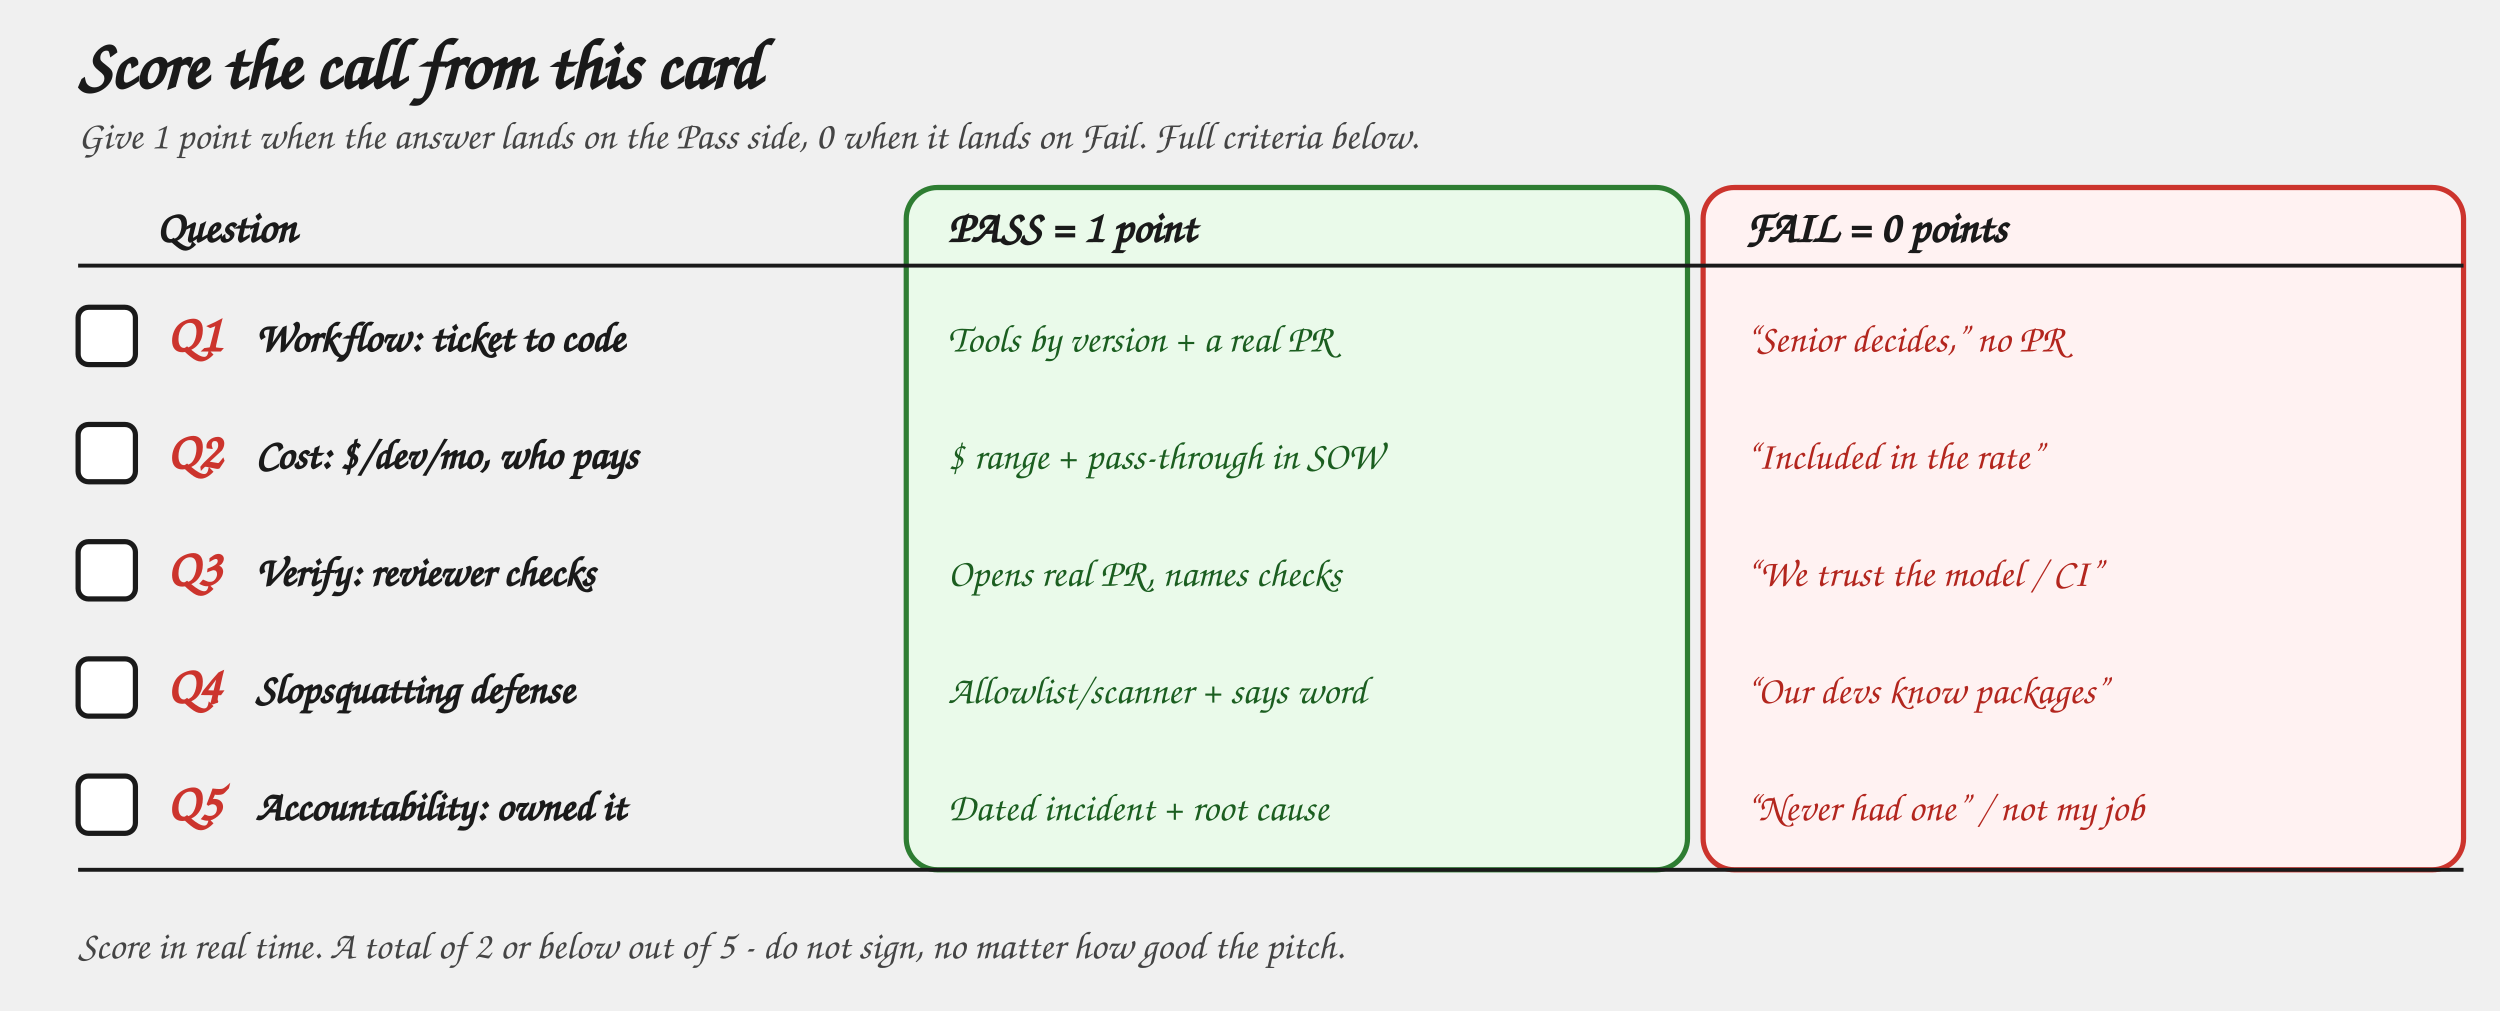
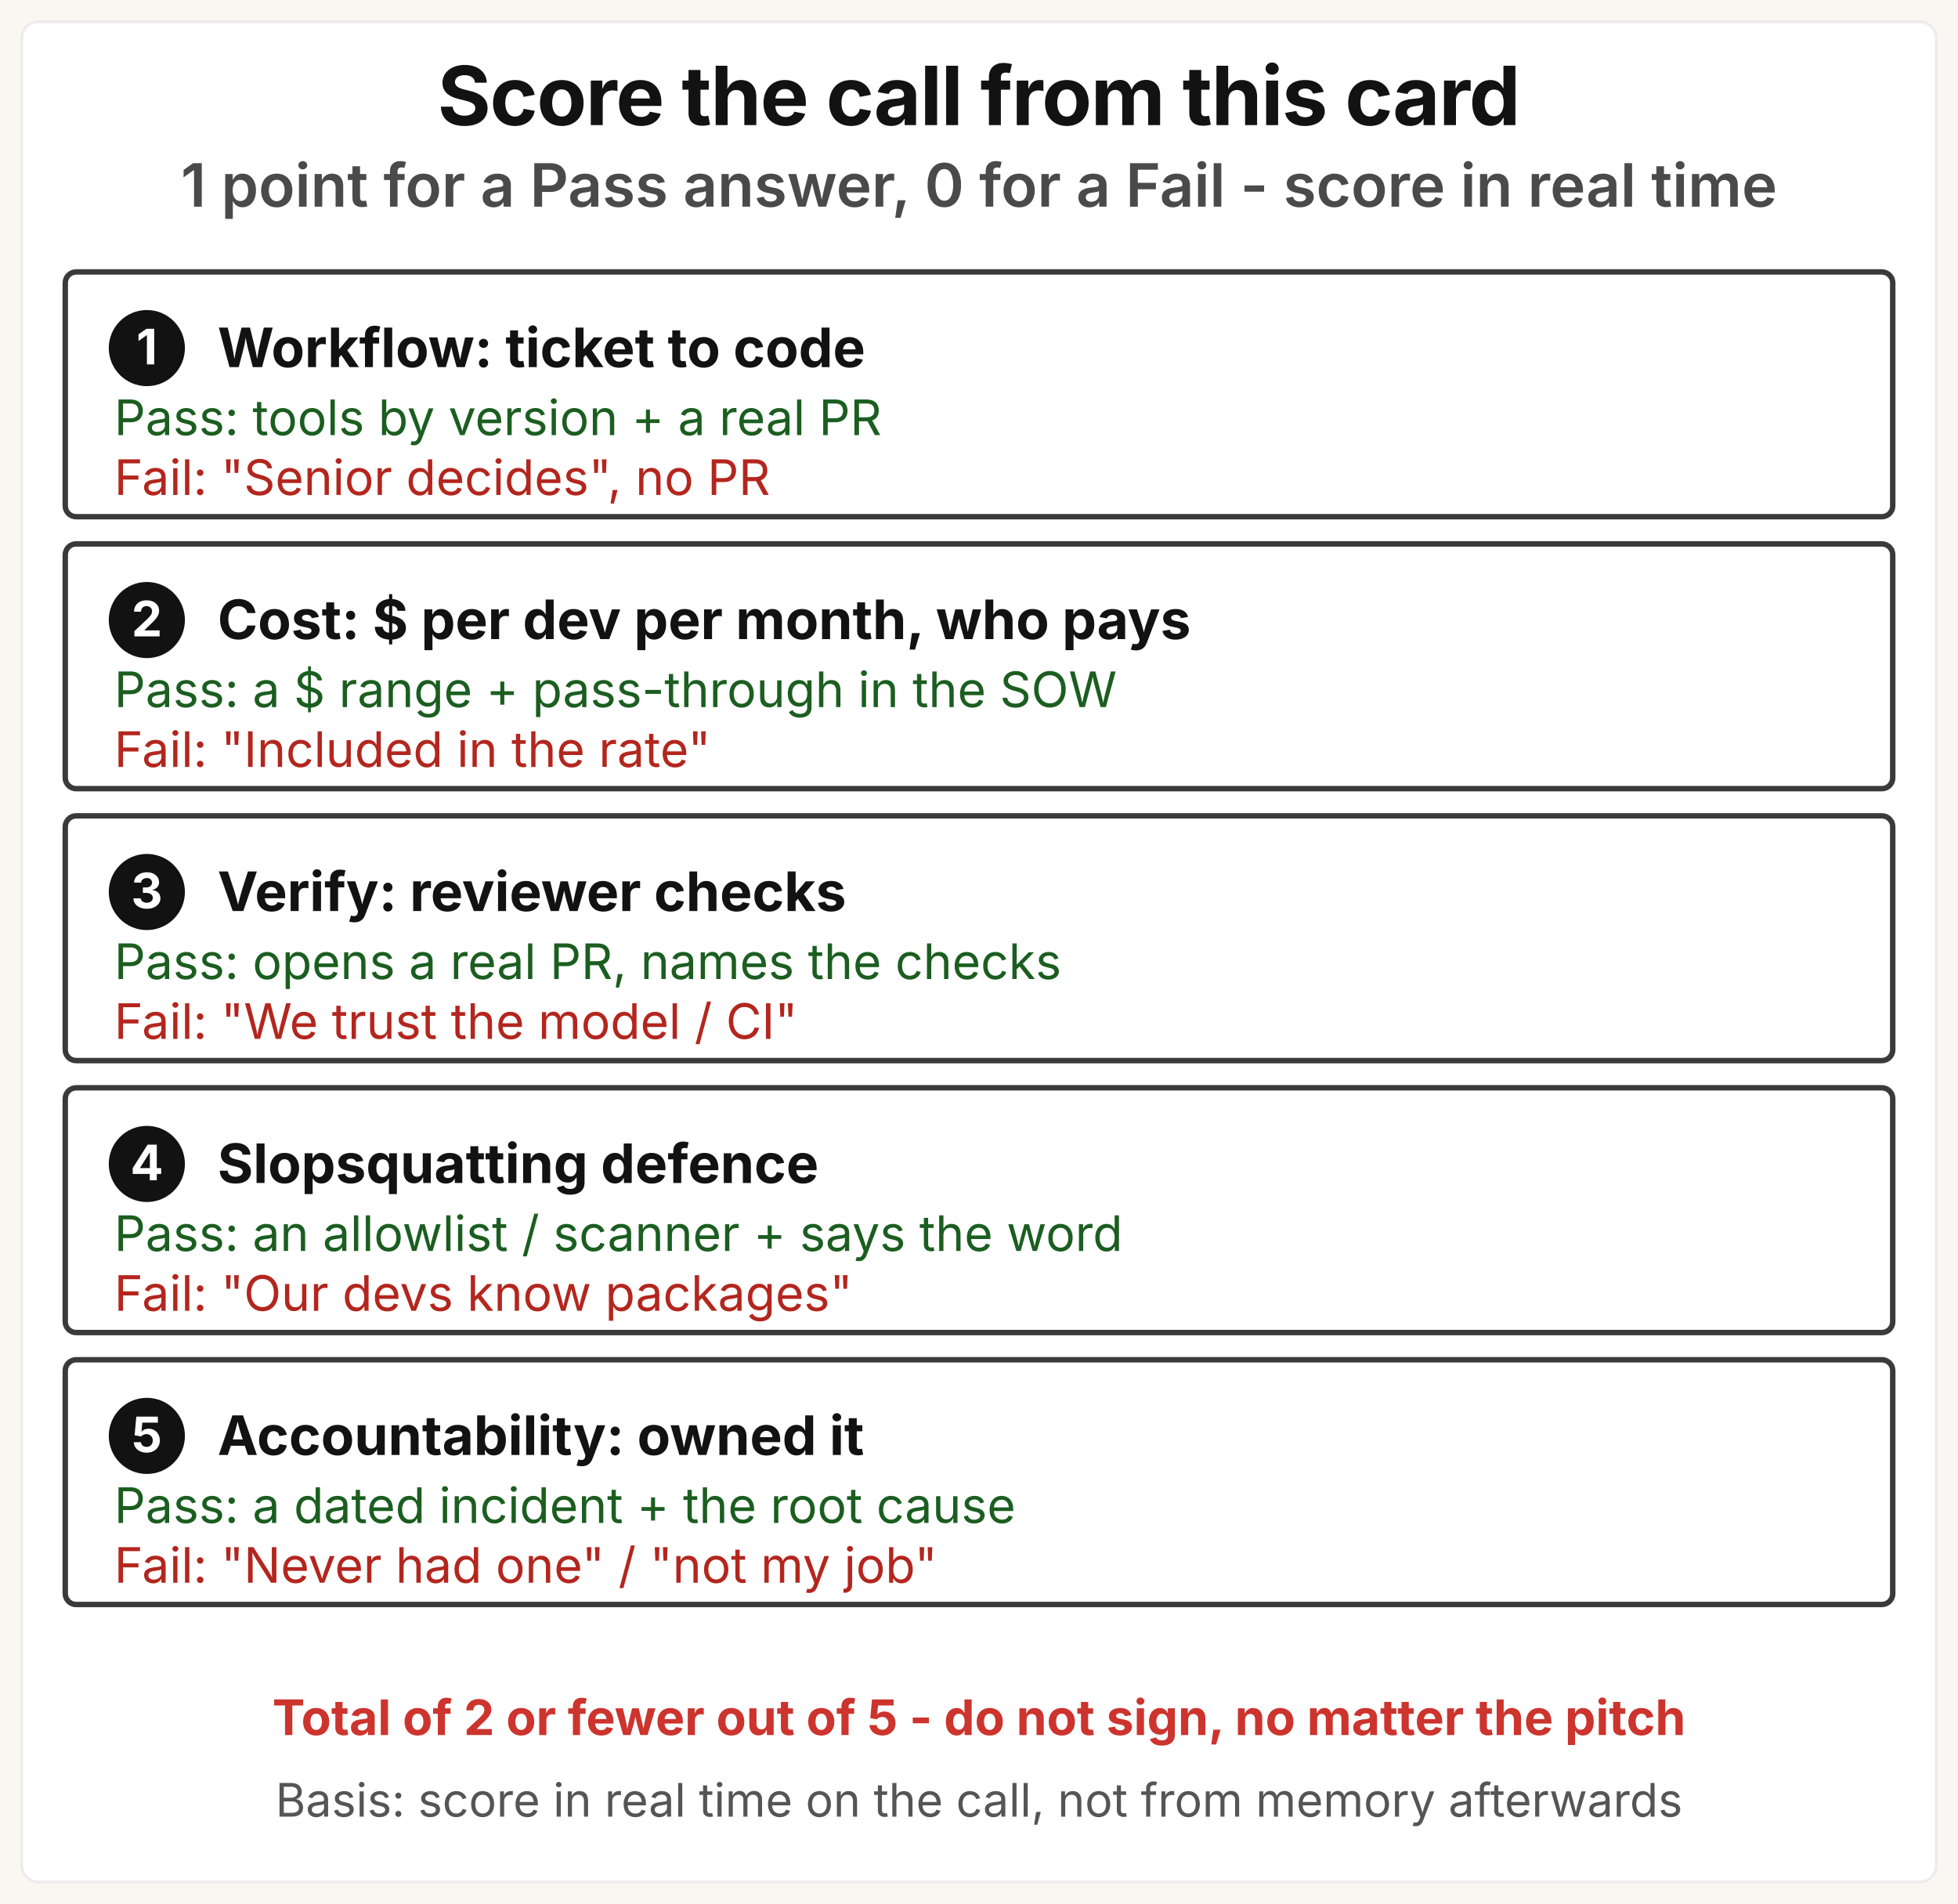
- <svg xmlns="http://www.w3.org/2000/svg" viewBox="0 0 960 388" role="img" aria-labelledby="scorecard-title">
+ <svg xmlns="http://www.w3.org/2000/svg" viewBox="0 0 720 700" role="img" aria-labelledby="asc-title asc-desc">
  <defs>
    <style>
-       .title    { font-family: "Caveat", "Patrick Hand", "Comic Sans MS", cursive; font-size: 27px; fill: #1a1a1a; font-weight: 700; }
-       .note     { font-family: "Caveat", "Patrick Hand", "Comic Sans MS", cursive; font-size: 15px; fill: #444; font-style: italic; }
-       .colhead  { font-family: "Caveat", "Patrick Hand", "Comic Sans MS", cursive; font-size: 17px; fill: #1a1a1a; font-weight: 700; }
-       .qnum     { font-family: "Caveat", "Patrick Hand", "Comic Sans MS", cursive; font-size: 20px; fill: #cc342d; font-weight: 700; }
-       .qtext    { font-family: "Caveat", "Patrick Hand", "Comic Sans MS", cursive; font-size: 16px; fill: #1a1a1a; font-weight: 700; }
-       .pass     { font-family: "Caveat", "Patrick Hand", "Comic Sans MS", cursive; font-size: 15px; fill: #1b5e20; }
-       .fail     { font-family: "Caveat", "Patrick Hand", "Comic Sans MS", cursive; font-size: 15px; fill: #b3261e; }
-       .box      { fill: #ffffff; stroke: #1a1a1a; stroke-width: 2; }
+       .gk   { font-family: "Space Grotesk", "Inter", system-ui, sans-serif; }
+       .sys  { font-family: system-ui, -apple-system, "Segoe UI", sans-serif; }
+       .title { font-size: 30px; font-weight: 700; fill: #121212; letter-spacing: -0.4px; }
+       .msg   { font-size: 22px; font-weight: 600; fill: #4a4a4a; }
+       .qlab  { font-size: 20px; font-weight: 700; fill: #121212; }
+       .num   { font-size: 18px; font-weight: 700; fill: #ffffff; }
+       .pass  { font-size: 18px; font-weight: 400; fill: #1b5e20; }
+       .fail  { font-size: 18px; font-weight: 400; fill: #b3261e; }
+       .rule  { font-size: 18px; font-weight: 700; fill: #cc342d; }
+       .basis { font-size: 17px; font-weight: 400; fill: #555555; }
    </style>
  </defs>
-   <text x="30" y="34" class="title">Score the call from this card</text>
-   <text x="30" y="57" class="note">Give 1 point when the answer lands on the Pass side, 0 when it lands on Fail. Full criteria below.</text>
-   <rect x="348" y="72" width="300" height="262" rx="12" fill="#eafaea" stroke="#2e7d32" stroke-width="2" />
-   <rect x="654" y="72" width="292" height="262" rx="12" fill="#fff2f2" stroke="#cc342d" stroke-width="2" />
-   <text x="60" y="93" class="colhead">Question</text>
-   <text x="364" y="93" class="colhead" fill="#1b5e20">PASS = 1 point</text>
-   <text x="670" y="93" class="colhead" fill="#b3261e">FAIL = 0 points</text>
-   <line x1="30" y1="102" x2="946" y2="102" stroke="#1a1a1a" stroke-width="1.5" />
-   <rect x="30" y="118" width="22" height="22" rx="4" class="box" />
-   <text x="64" y="135" class="qnum">Q1</text>
-   <text x="98" y="135" class="qtext">Workflow: ticket to code</text>
-   <text x="364" y="135" class="pass">Tools by version + a real PR</text>
-   <text x="670" y="135" class="fail">“Senior decides,” no PR</text>
-   <rect x="30" y="163" width="22" height="22" rx="4" class="box" />
-   <text x="64" y="180" class="qnum">Q2</text>
-   <text x="98" y="180" class="qtext">Cost: $/dev/mo, who pays</text>
-   <text x="364" y="180" class="pass">$ range + pass-through in SOW</text>
-   <text x="670" y="180" class="fail">“Included in the rate”</text>
-   <rect x="30" y="208" width="22" height="22" rx="4" class="box" />
-   <text x="64" y="225" class="qnum">Q3</text>
-   <text x="98" y="225" class="qtext">Verify: reviewer checks</text>
-   <text x="364" y="225" class="pass">Opens real PR, names checks</text>
-   <text x="670" y="225" class="fail">“We trust the model / CI”</text>
-   <rect x="30" y="253" width="22" height="22" rx="4" class="box" />
-   <text x="64" y="270" class="qnum">Q4</text>
-   <text x="98" y="270" class="qtext">Slopsquatting defense</text>
-   <text x="364" y="270" class="pass">Allowlist/scanner + says word</text>
-   <text x="670" y="270" class="fail">“Our devs know packages”</text>
-   <rect x="30" y="298" width="22" height="22" rx="4" class="box" />
-   <text x="64" y="315" class="qnum">Q5</text>
-   <text x="98" y="315" class="qtext">Accountability: owned it</text>
-   <text x="364" y="315" class="pass">Dated incident + root cause</text>
-   <text x="670" y="315" class="fail">“Never had one” / not my job</text>
-   <line x1="30" y1="334" x2="946" y2="334" stroke="#1a1a1a" stroke-width="1.5" />
-   <text x="30" y="368" class="note">Score in real time. A total of 2 or below out of 5 - do not sign, no matter how good the pitch.</text>
+   <rect width="720" height="700" fill="#faf7f2" />
+   <rect x="8" y="8" width="704" height="684" rx="6" fill="#ffffff" stroke="#ececec" stroke-width="1" />
+   <text x="360" y="46" text-anchor="middle" class="gk title">Score the call from this card</text>
+   <text x="360" y="76" text-anchor="middle" class="gk msg">1 point for a Pass answer, 0 for a Fail - score in real time</text>
+   <g transform="translate(24,100)">
+     <rect width="672" height="90" rx="4" fill="#ffffff" stroke="#3a3a3a" stroke-width="2" />
+     <circle cx="30" cy="28" r="14" fill="#121212" />
+     <text x="30" y="34" text-anchor="middle" class="gk num">1</text>
+     <text x="56" y="35" class="gk qlab">Workflow: ticket to code</text>
+     <text x="18" y="60" class="sys pass">Pass: tools by version + a real PR</text>
+     <text x="18" y="82" class="sys fail">Fail: "Senior decides", no PR</text>
+   </g>
+   <g transform="translate(24,200)">
+     <rect width="672" height="90" rx="4" fill="#ffffff" stroke="#3a3a3a" stroke-width="2" />
+     <circle cx="30" cy="28" r="14" fill="#121212" />
+     <text x="30" y="34" text-anchor="middle" class="gk num">2</text>
+     <text x="56" y="35" class="gk qlab">Cost: $ per dev per month, who pays</text>
+     <text x="18" y="60" class="sys pass">Pass: a $ range + pass-through in the SOW</text>
+     <text x="18" y="82" class="sys fail">Fail: "Included in the rate"</text>
+   </g>
+   <g transform="translate(24,300)">
+     <rect width="672" height="90" rx="4" fill="#ffffff" stroke="#3a3a3a" stroke-width="2" />
+     <circle cx="30" cy="28" r="14" fill="#121212" />
+     <text x="30" y="34" text-anchor="middle" class="gk num">3</text>
+     <text x="56" y="35" class="gk qlab">Verify: reviewer checks</text>
+     <text x="18" y="60" class="sys pass">Pass: opens a real PR, names the checks</text>
+     <text x="18" y="82" class="sys fail">Fail: "We trust the model / CI"</text>
+   </g>
+   <g transform="translate(24,400)">
+     <rect width="672" height="90" rx="4" fill="#ffffff" stroke="#3a3a3a" stroke-width="2" />
+     <circle cx="30" cy="28" r="14" fill="#121212" />
+     <text x="30" y="34" text-anchor="middle" class="gk num">4</text>
+     <text x="56" y="35" class="gk qlab">Slopsquatting defence</text>
+     <text x="18" y="60" class="sys pass">Pass: an allowlist / scanner + says the word</text>
+     <text x="18" y="82" class="sys fail">Fail: "Our devs know packages"</text>
+   </g>
+   <g transform="translate(24,500)">
+     <rect width="672" height="90" rx="4" fill="#ffffff" stroke="#3a3a3a" stroke-width="2" />
+     <circle cx="30" cy="28" r="14" fill="#121212" />
+     <text x="30" y="34" text-anchor="middle" class="gk num">5</text>
+     <text x="56" y="35" class="gk qlab">Accountability: owned it</text>
+     <text x="18" y="60" class="sys pass">Pass: a dated incident + the root cause</text>
+     <text x="18" y="82" class="sys fail">Fail: "Never had one" / "not my job"</text>
+   </g>
+   <text x="360" y="638" text-anchor="middle" class="sys rule">Total of 2 or fewer out of 5 - do not sign, no matter the pitch</text>
+   <text x="360" y="668" text-anchor="middle" class="sys basis">Basis: score in real time on the call, not from memory afterwards</text>
</svg>
